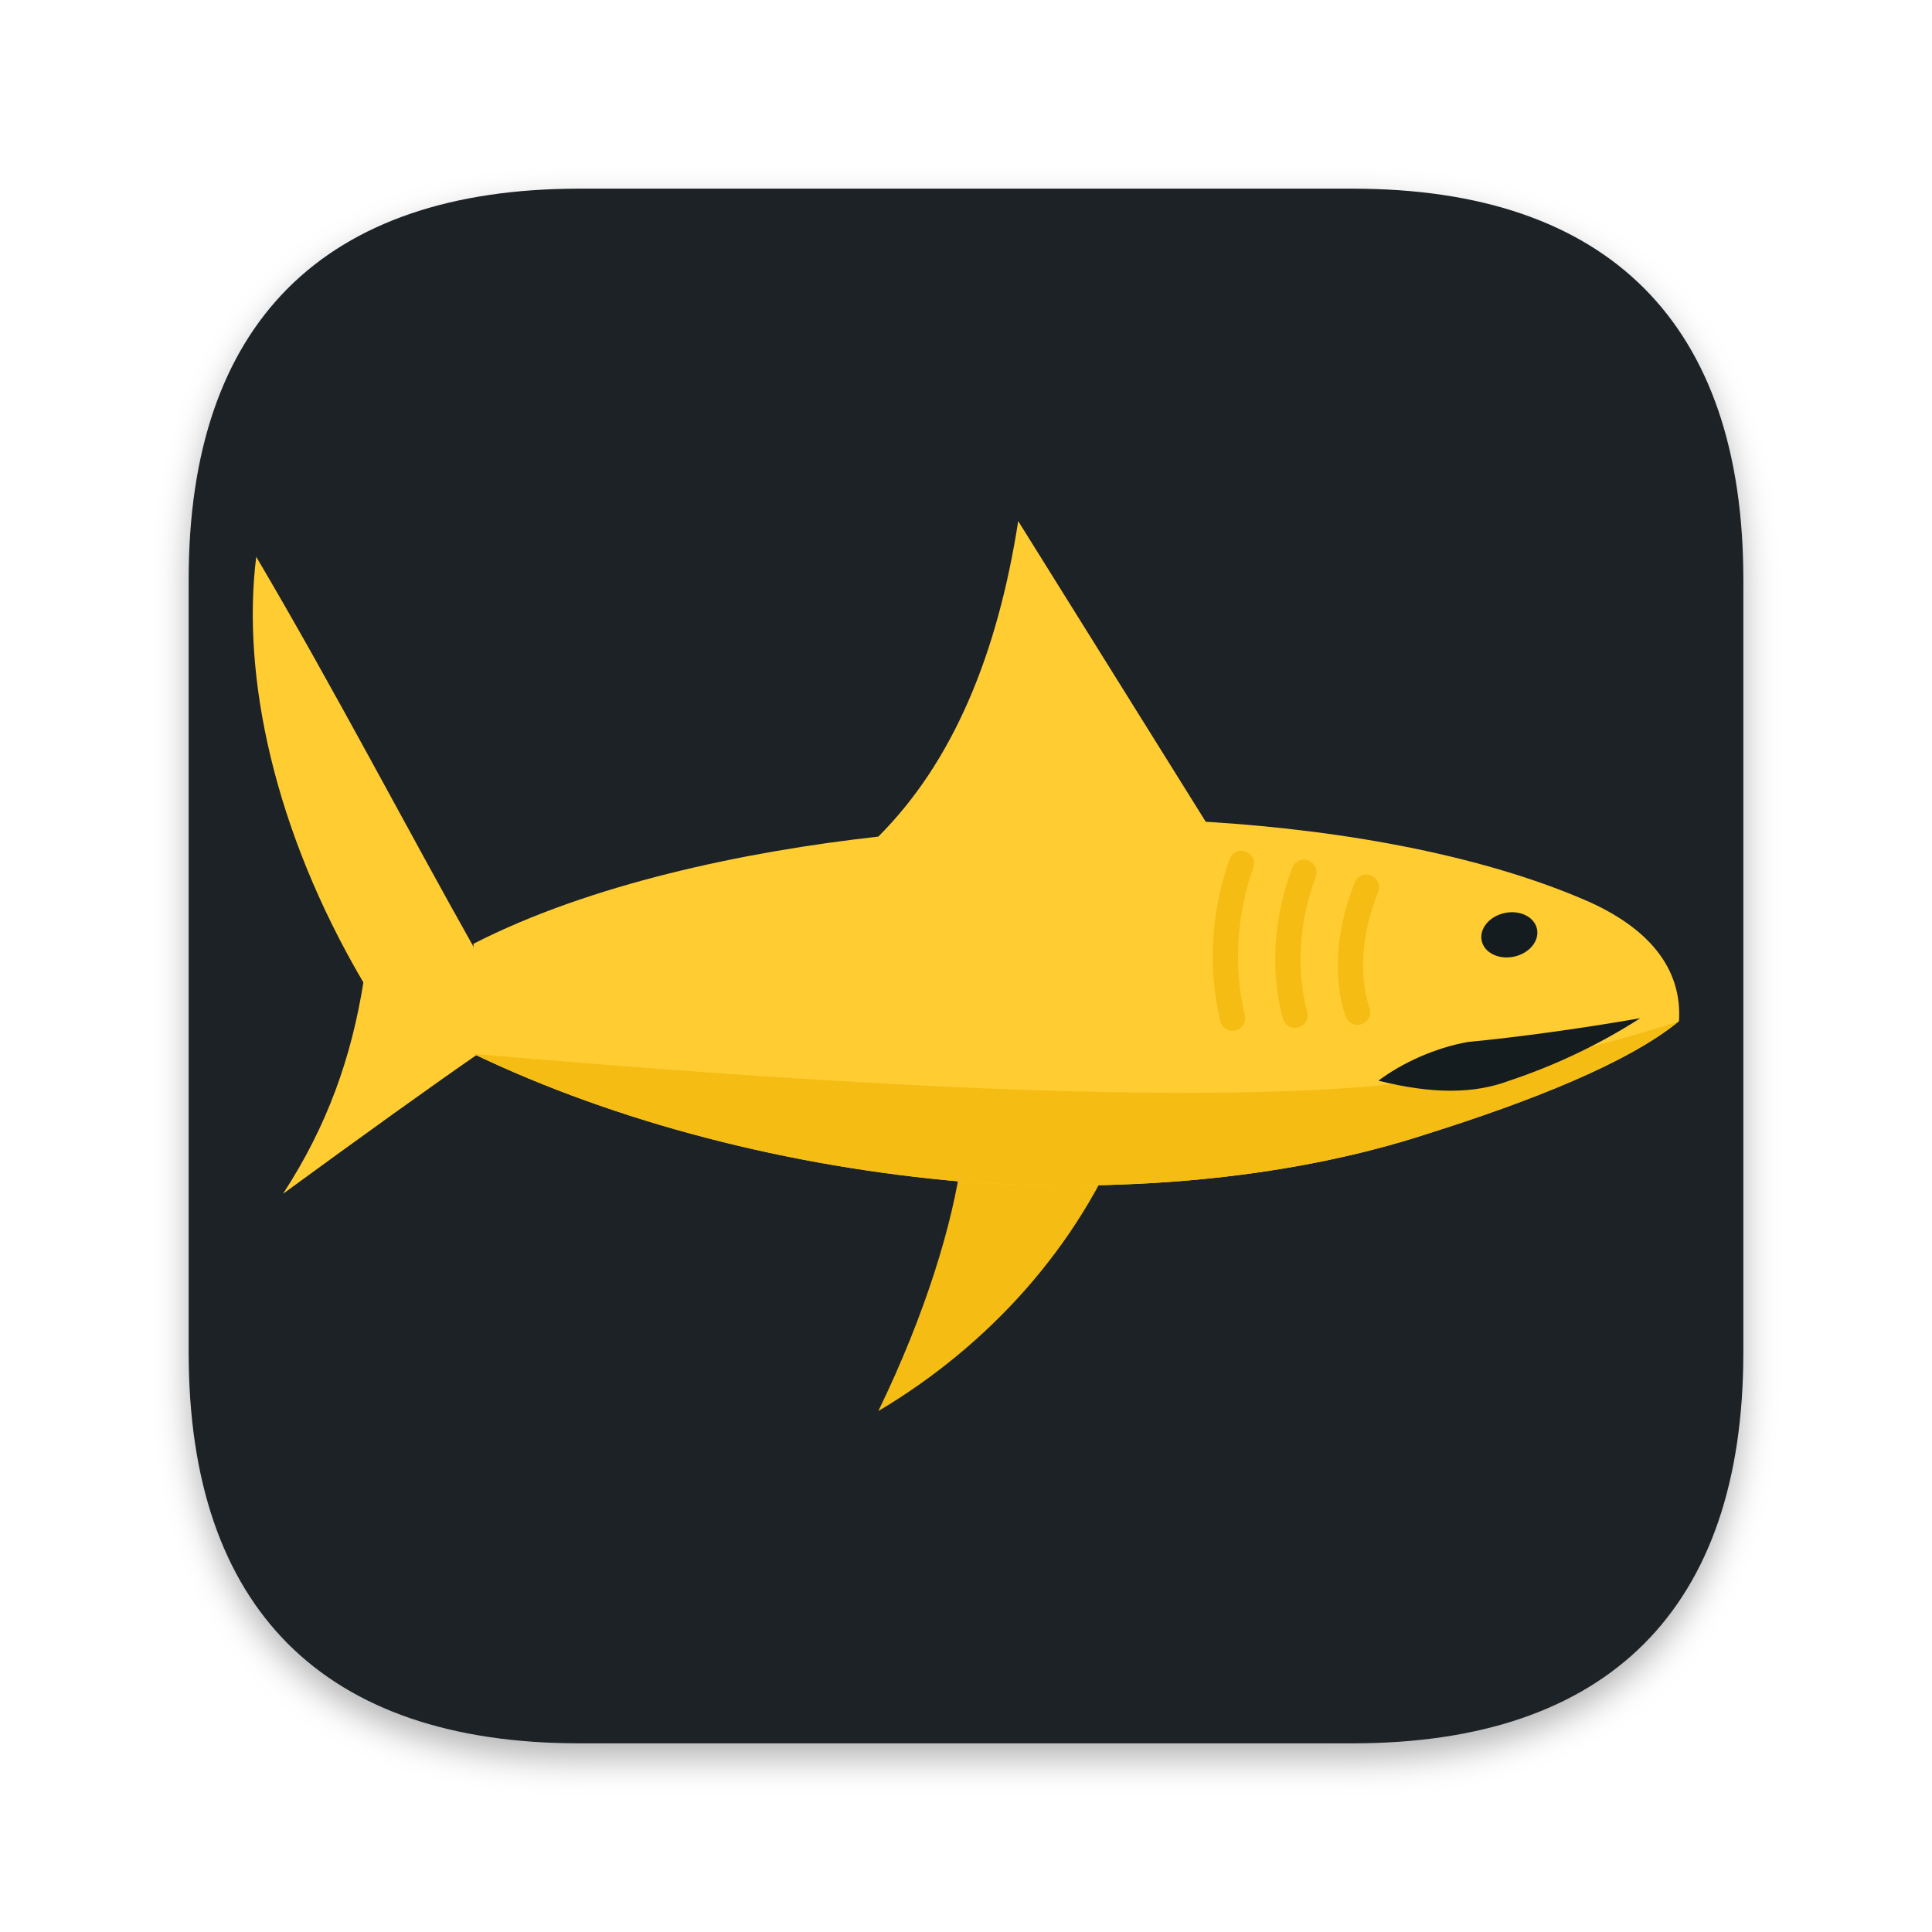
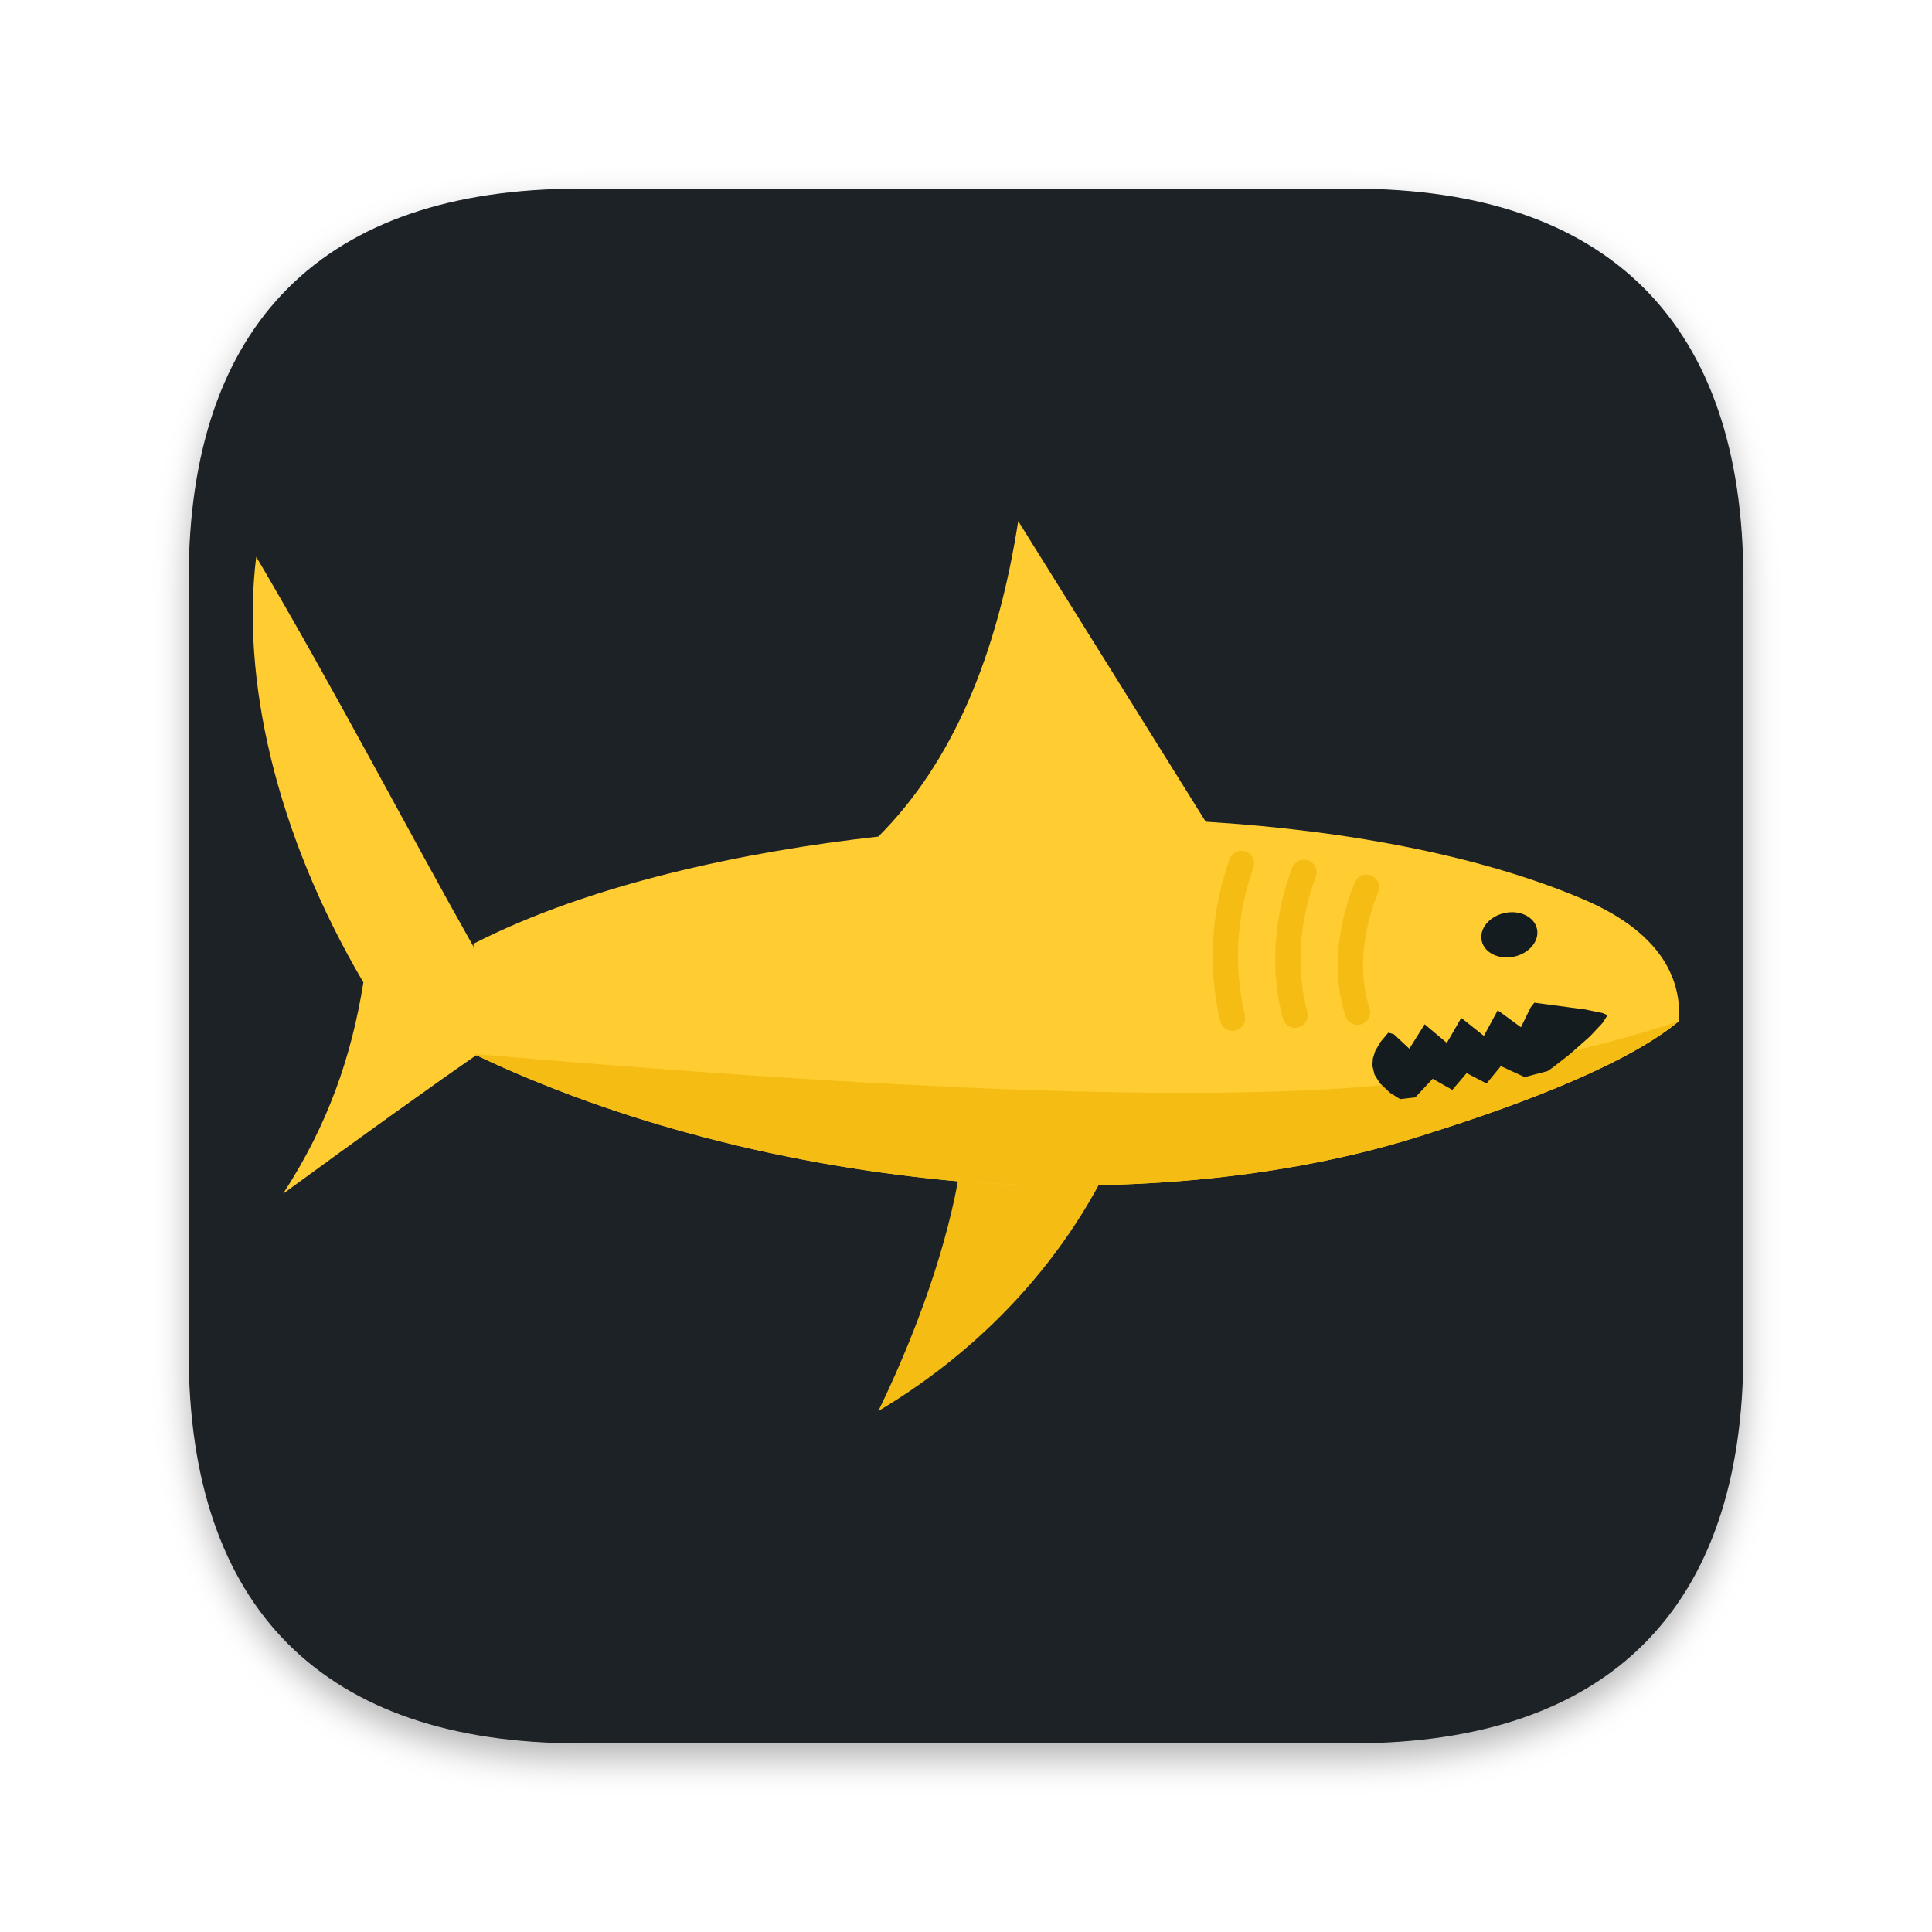
<svg xmlns="http://www.w3.org/2000/svg" width="1024" height="1024" viewBox="0 0 1024 1024">
  <defs>
    <filter id="shadow" x="-15%" y="-15%" width="130%" height="130%">
      <feDropShadow dx="0" dy="8" stdDeviation="9" flood-color="#000000" flood-opacity="0.3" />
    </filter>
  </defs>
  <path d="M 307 100 H 717 C 852.5 100 924 171.5 924 307 V 717 C 924 852.5 852.5 924 717 924 H 307 C 171.5 924 100 852.5 100 717 V 307 C 100 171.5 171.5 100 307 100 Z" fill="#1B2428" filter="url(#shadow)" />
  <g id="shark" transform="translate(101.1 536.5) scale(0.7888)">
    <path d="M 628 78 C 596 158 536 224 462 268 C 494 202 512 142 518 98 Z" fill="#F5BD14" />
    <path d="M 190 -44 C 146 -122 96 -218 44 -306 C 34 -226 56 -122 116 -20 C 108 30 92 76 62 122 C 114 84 164 48 196 26 Z" fill="#FFCC32" />
    <path d="M 1000 6 C 1002 -26 984 -54 940 -74 C 872 -104 780 -122 682 -128 L 556 -330 C 542 -240 512 -168 462 -118 C 372 -108 268 -86 190 -46 L 190 28 C 286 74 402 104 520 114 C 636 122 744 110 830 82 C 900 60 966 34 1000 6 Z" fill="#FFCC32" />
    <path d="M 190 28 C 286 74 402 104 520 114 C 636 122 744 110 830 82 C 900 60 966 34 1000 6 C 940 26 856 44 790 50 C 640 62 400 46 190 28 Z" fill="#F5BD14" />
    <path d="M 706 -100 C 694 -66 692 -30 700 4" fill="none" stroke="#F5BD14" stroke-width="17" stroke-linecap="round" />
    <path d="M 748 -94 C 736 -62 734 -28 742 2" fill="none" stroke="#F5BD14" stroke-width="17" stroke-linecap="round" />
    <path d="M 790 -84 C 778 -54 776 -24 784 0" fill="none" stroke="#F5BD14" stroke-width="17" stroke-linecap="round" />
    <ellipse cx="886" cy="-52" rx="19" ry="15" transform="rotate(-12 886 -52)" fill="#151C1F" />
-     <path d="M 798 46 C 814 34 836 24 858 20 C 890 17 934 11 974 4 C 946 22 916 36 886 46 C 862 55 834 55 798 46 Z" fill="#151C1F" />
+     <path d="M 794 36 L 794.3 31.1 L 795.9 26 L 799.4 20 L 804.7 13.7 L 808.4 14.8 L 818.8 24.5 L 829.1 8.1 L 844 20.6 L 853.7 3.8 L 868.9 15.9 L 878.2 -1.3 L 893.8 10.1 L 900.3 -3.2 L 902.8 -6.4 L 937.3 -1.8 L 948.7 0.6 L 952 2 L 948.5 7.4 L 940 16.4 L 927 27.9 L 915.5 36.9 L 911.8 39.5 L 896.3 43.6 L 880.3 36.2 L 870.7 47.9 L 857.3 40.9 L 847.7 52.2 L 834.5 44.7 L 822.8 57.2 L 812.6 58.4 L 805.8 54.1 L 799 47.7 L 795.4 41.9 Z" fill="#151C1F" />
  </g>
</svg>
